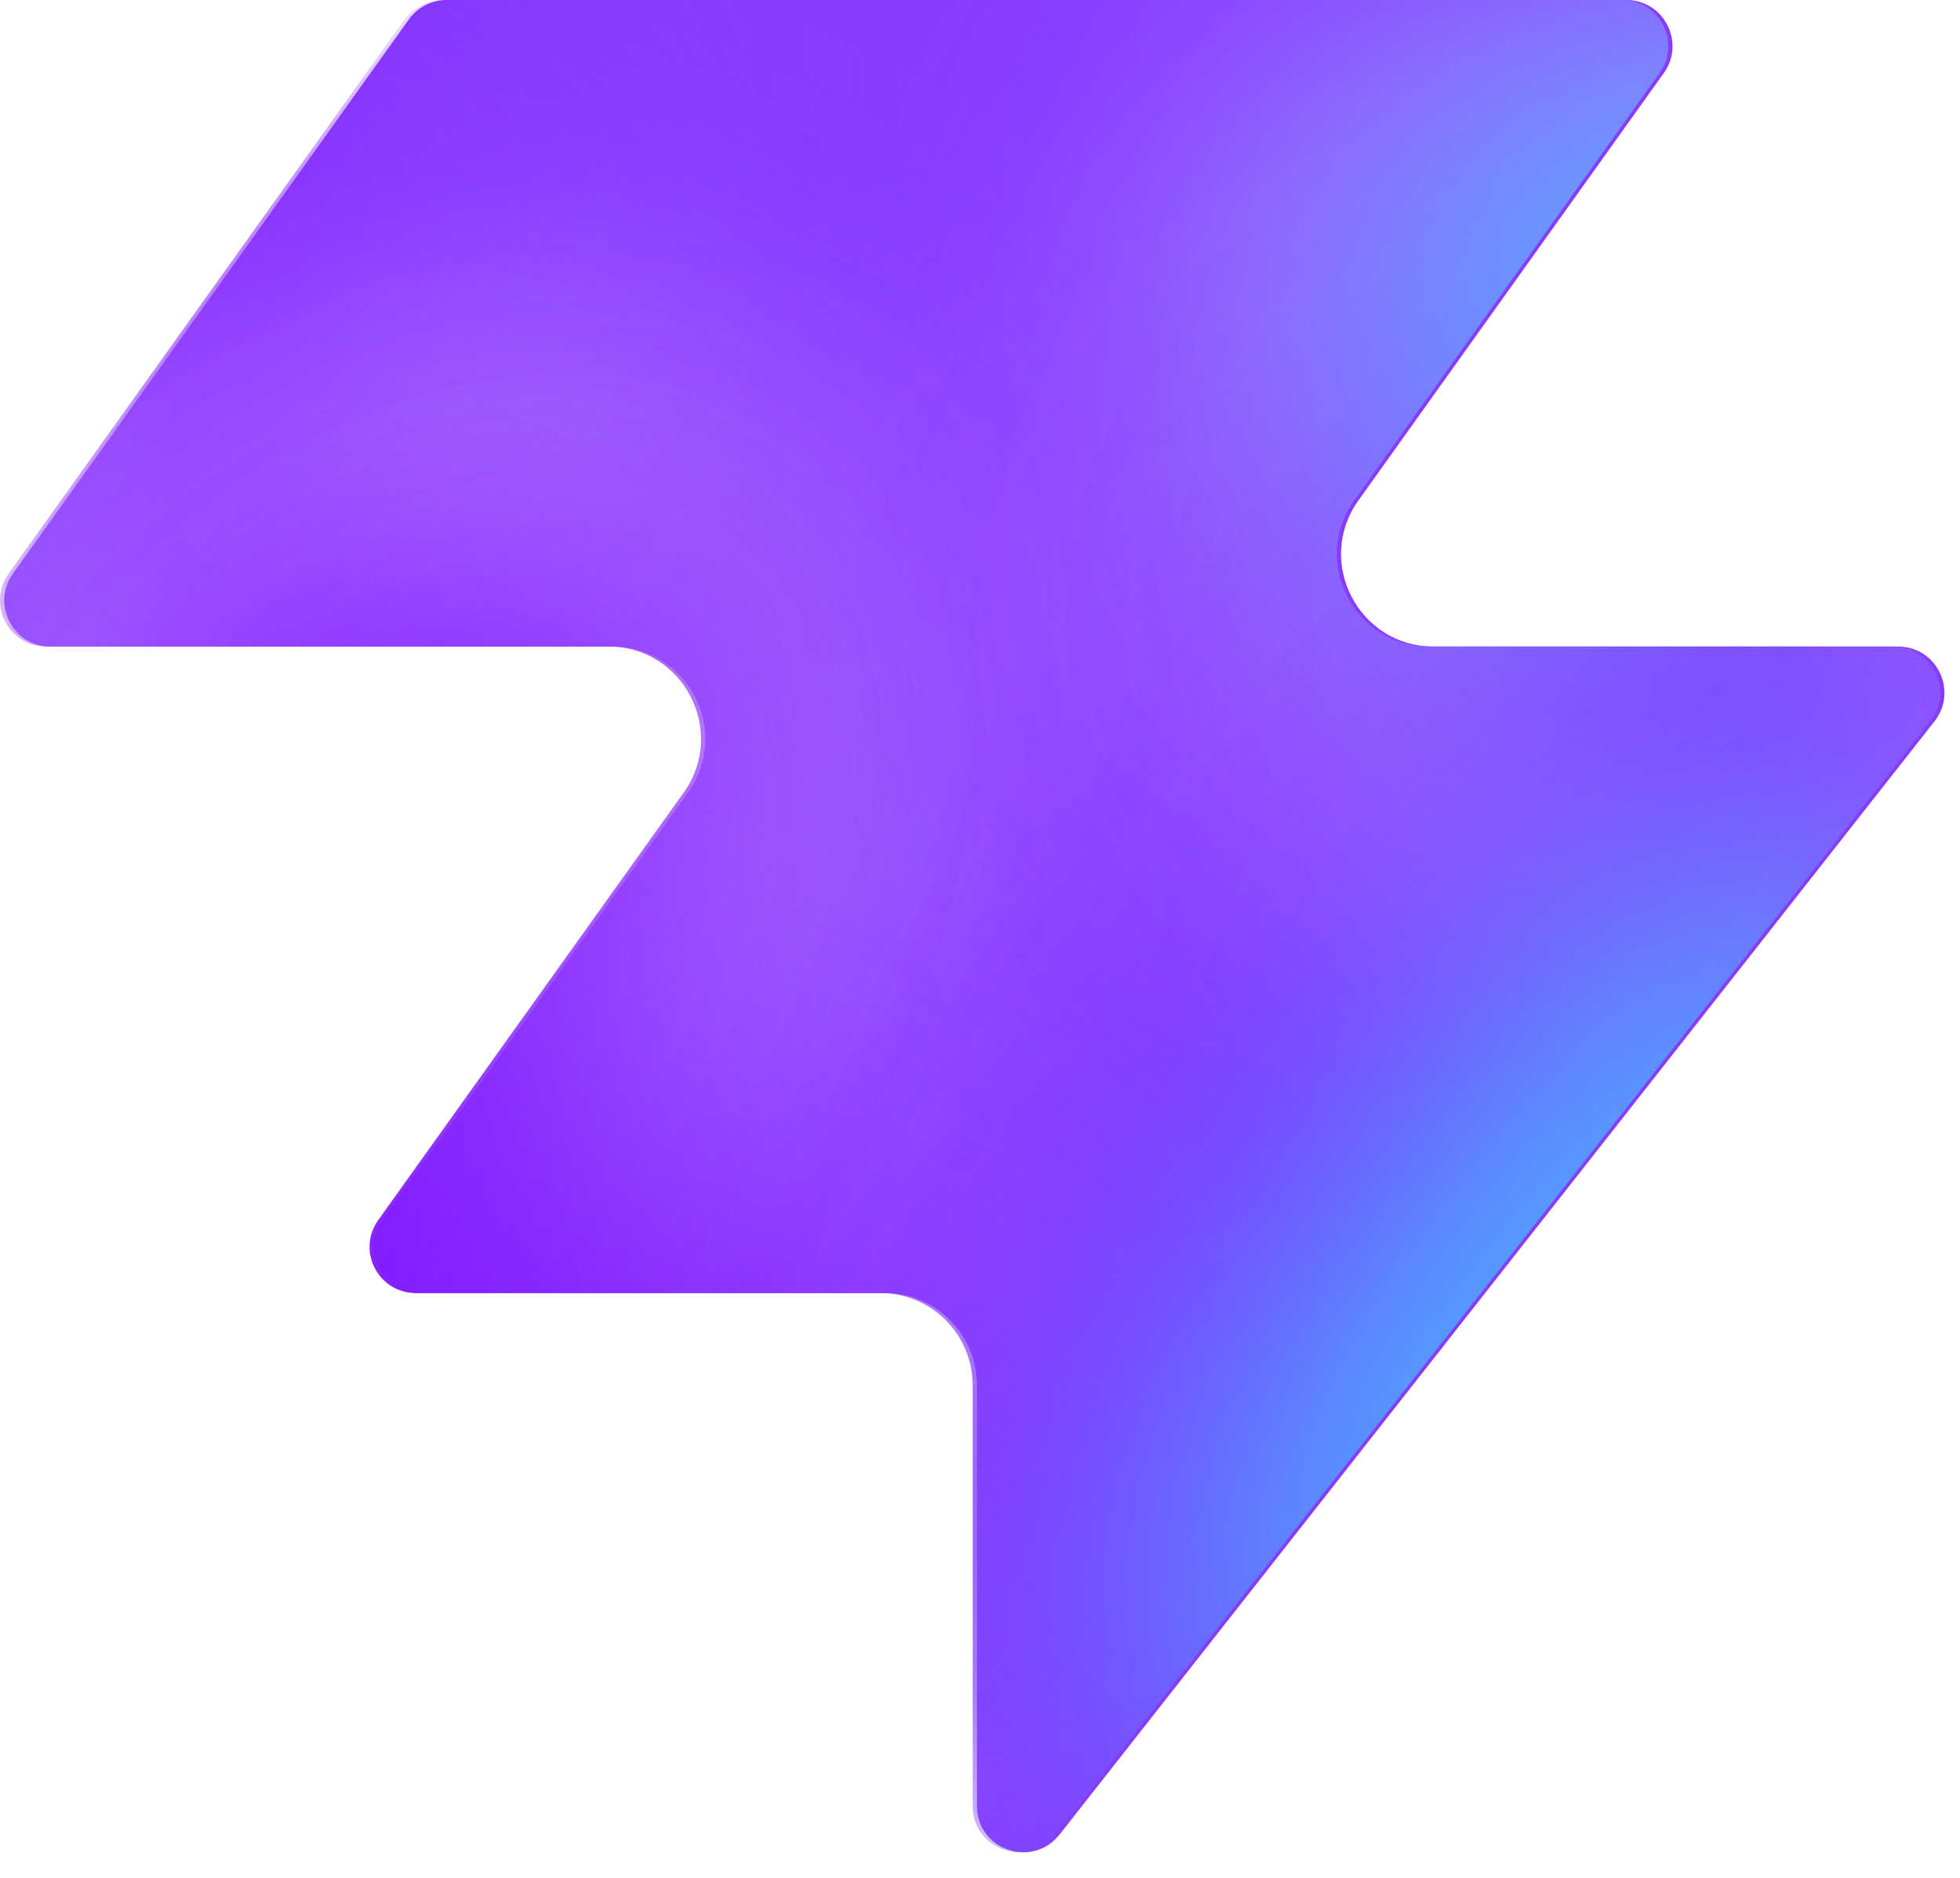
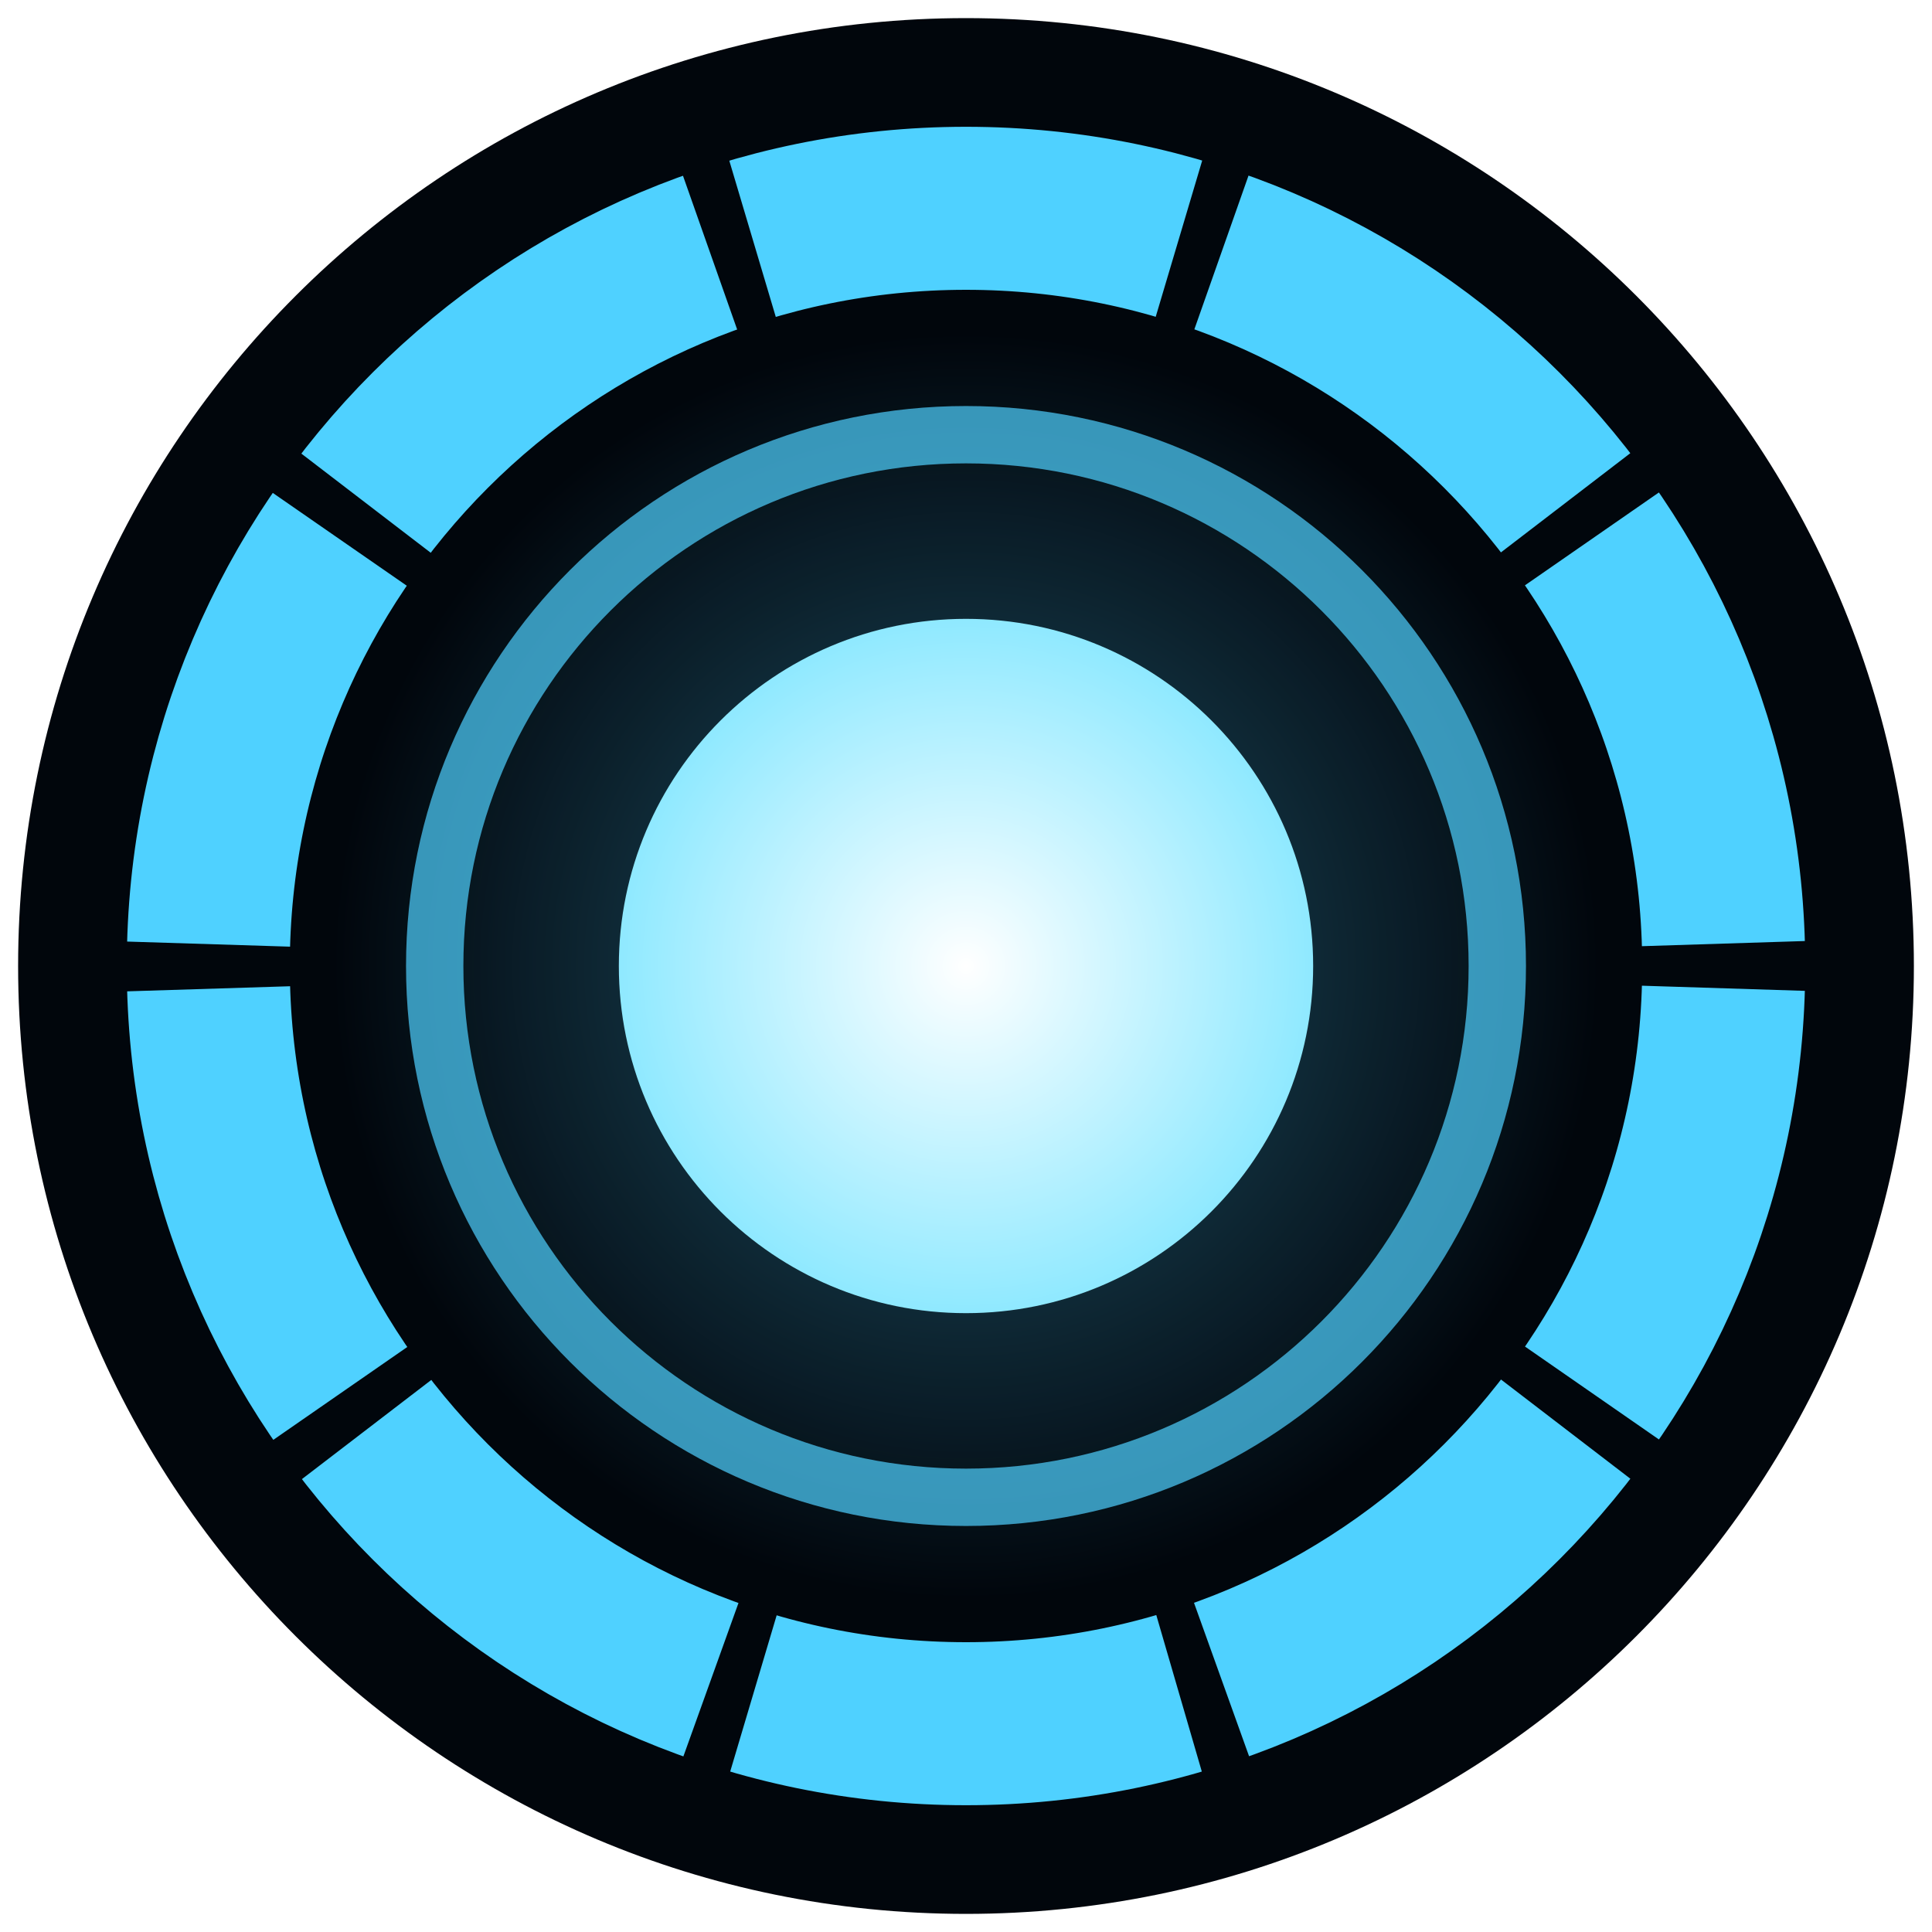
- <svg xmlns="http://www.w3.org/2000/svg" width="48" height="46" fill="none" viewBox="0 0 48 46">
-   <path fill="#863bff" d="M25.946 44.938c-.664.845-2.021.375-2.021-.698V33.937a2.26 2.26 0 0 0-2.262-2.262H10.287c-.92 0-1.456-1.04-.92-1.788l7.48-10.471c1.07-1.497 0-3.578-1.842-3.578H1.237c-.92 0-1.456-1.04-.92-1.788L10.013.474c.214-.297.556-.474.92-.474h28.894c.92 0 1.456 1.04.92 1.788l-7.48 10.471c-1.07 1.498 0 3.579 1.842 3.579h11.377c.943 0 1.473 1.088.89 1.83L25.947 44.94z" style="fill:#863bff;fill:color(display-p3 .525 .23 1);fill-opacity:1" />
-   <mask id="a" width="48" height="46" x="0" y="0" maskUnits="userSpaceOnUse" style="mask-type:alpha">
-     <path fill="#000" d="M25.842 44.938c-.664.844-2.021.375-2.021-.698V33.937a2.26 2.26 0 0 0-2.262-2.262H10.183c-.92 0-1.456-1.04-.92-1.788l7.48-10.471c1.07-1.498 0-3.579-1.842-3.579H1.133c-.92 0-1.456-1.04-.92-1.787L9.91.473c.214-.297.556-.474.92-.474h28.894c.92 0 1.456 1.04.92 1.788l-7.48 10.471c-1.07 1.498 0 3.578 1.842 3.578h11.377c.943 0 1.473 1.088.89 1.832L25.843 44.94z" style="fill:#000;fill-opacity:1" />
-   </mask>
-   <g mask="url(#a)">
-     <g filter="url(#b)">
-       <ellipse cx="5.508" cy="14.704" fill="#ede6ff" rx="5.508" ry="14.704" style="fill:#ede6ff;fill:color(display-p3 .927 .903 1);fill-opacity:1" transform="matrix(.00324 1 1 -.00324 -4.47 31.516)" />
-     </g>
-     <g filter="url(#c)">
-       <ellipse cx="10.399" cy="29.851" fill="#ede6ff" rx="10.399" ry="29.851" style="fill:#ede6ff;fill:color(display-p3 .927 .903 1);fill-opacity:1" transform="matrix(.00324 1 1 -.00324 -39.328 7.883)" />
-     </g>
-     <g filter="url(#d)">
-       <ellipse cx="5.508" cy="30.487" fill="#7e14ff" rx="5.508" ry="30.487" style="fill:#7e14ff;fill:color(display-p3 .492 .077 1);fill-opacity:1" transform="rotate(89.814 -25.913 -14.639)scale(1 -1)" />
-     </g>
-     <g filter="url(#e)">
-       <ellipse cx="5.508" cy="30.599" fill="#7e14ff" rx="5.508" ry="30.599" style="fill:#7e14ff;fill:color(display-p3 .492 .077 1);fill-opacity:1" transform="rotate(89.814 -32.644 -3.334)scale(1 -1)" />
-     </g>
-     <g filter="url(#f)">
-       <ellipse cx="5.508" cy="30.599" fill="#7e14ff" rx="5.508" ry="30.599" style="fill:#7e14ff;fill:color(display-p3 .492 .077 1);fill-opacity:1" transform="matrix(.00324 1 1 -.00324 -34.34 30.47)" />
-     </g>
-     <g filter="url(#g)">
-       <ellipse cx="14.072" cy="22.078" fill="#ede6ff" rx="14.072" ry="22.078" style="fill:#ede6ff;fill:color(display-p3 .927 .903 1);fill-opacity:1" transform="rotate(93.35 24.506 48.493)scale(-1 1)" />
-     </g>
-     <g filter="url(#h)">
-       <ellipse cx="3.47" cy="21.501" fill="#7e14ff" rx="3.47" ry="21.501" style="fill:#7e14ff;fill:color(display-p3 .492 .077 1);fill-opacity:1" transform="rotate(89.009 28.708 47.59)scale(-1 1)" />
-     </g>
-     <g filter="url(#i)">
-       <ellipse cx="3.47" cy="21.501" fill="#7e14ff" rx="3.47" ry="21.501" style="fill:#7e14ff;fill:color(display-p3 .492 .077 1);fill-opacity:1" transform="rotate(89.009 28.708 47.59)scale(-1 1)" />
-     </g>
-     <g filter="url(#j)">
-       <ellipse cx=".387" cy="8.972" fill="#7e14ff" rx="4.407" ry="29.108" style="fill:#7e14ff;fill:color(display-p3 .492 .077 1);fill-opacity:1" transform="rotate(39.51 .387 8.972)" />
-     </g>
-     <g filter="url(#k)">
-       <ellipse cx="47.523" cy="-6.092" fill="#7e14ff" rx="4.407" ry="29.108" style="fill:#7e14ff;fill:color(display-p3 .492 .077 1);fill-opacity:1" transform="rotate(37.892 47.523 -6.092)" />
-     </g>
-     <g filter="url(#l)">
-       <ellipse cx="41.412" cy="6.333" fill="#47bfff" rx="5.971" ry="9.665" style="fill:#47bfff;fill:color(display-p3 .28 .748 1);fill-opacity:1" transform="rotate(37.892 41.412 6.333)" />
-     </g>
-     <g filter="url(#m)">
-       <ellipse cx="-1.879" cy="38.332" fill="#7e14ff" rx="4.407" ry="29.108" style="fill:#7e14ff;fill:color(display-p3 .492 .077 1);fill-opacity:1" transform="rotate(37.892 -1.88 38.332)" />
-     </g>
-     <g filter="url(#n)">
-       <ellipse cx="-1.879" cy="38.332" fill="#7e14ff" rx="4.407" ry="29.108" style="fill:#7e14ff;fill:color(display-p3 .492 .077 1);fill-opacity:1" transform="rotate(37.892 -1.88 38.332)" />
-     </g>
-     <g filter="url(#o)">
-       <ellipse cx="35.651" cy="29.907" fill="#7e14ff" rx="4.407" ry="29.108" style="fill:#7e14ff;fill:color(display-p3 .492 .077 1);fill-opacity:1" transform="rotate(37.892 35.651 29.907)" />
-     </g>
-     <g filter="url(#p)">
-       <ellipse cx="38.418" cy="32.4" fill="#47bfff" rx="5.971" ry="15.297" style="fill:#47bfff;fill:color(display-p3 .28 .748 1);fill-opacity:1" transform="rotate(37.892 38.418 32.4)" />
-     </g>
-   </g>
+ <svg xmlns="http://www.w3.org/2000/svg" viewBox="0 0 64 64">
  <defs>
-     <filter id="b" width="60.045" height="41.654" x="-19.77" y="16.149" color-interpolation-filters="sRGB" filterUnits="userSpaceOnUse">
-       <feFlood flood-opacity="0" result="BackgroundImageFix" />
-       <feBlend in="SourceGraphic" in2="BackgroundImageFix" result="shape" />
-       <feGaussianBlur result="effect1_foregroundBlur_2002_17158" stdDeviation="7.659" />
-     </filter>
-     <filter id="c" width="90.34" height="51.437" x="-54.613" y="-7.533" color-interpolation-filters="sRGB" filterUnits="userSpaceOnUse">
-       <feFlood flood-opacity="0" result="BackgroundImageFix" />
-       <feBlend in="SourceGraphic" in2="BackgroundImageFix" result="shape" />
-       <feGaussianBlur result="effect1_foregroundBlur_2002_17158" stdDeviation="7.659" />
-     </filter>
-     <filter id="d" width="79.355" height="29.4" x="-49.64" y="2.03" color-interpolation-filters="sRGB" filterUnits="userSpaceOnUse">
-       <feFlood flood-opacity="0" result="BackgroundImageFix" />
-       <feBlend in="SourceGraphic" in2="BackgroundImageFix" result="shape" />
-       <feGaussianBlur result="effect1_foregroundBlur_2002_17158" stdDeviation="4.596" />
-     </filter>
-     <filter id="e" width="79.579" height="29.4" x="-45.045" y="20.029" color-interpolation-filters="sRGB" filterUnits="userSpaceOnUse">
-       <feFlood flood-opacity="0" result="BackgroundImageFix" />
-       <feBlend in="SourceGraphic" in2="BackgroundImageFix" result="shape" />
-       <feGaussianBlur result="effect1_foregroundBlur_2002_17158" stdDeviation="4.596" />
-     </filter>
-     <filter id="f" width="79.579" height="29.4" x="-43.513" y="21.178" color-interpolation-filters="sRGB" filterUnits="userSpaceOnUse">
-       <feFlood flood-opacity="0" result="BackgroundImageFix" />
-       <feBlend in="SourceGraphic" in2="BackgroundImageFix" result="shape" />
-       <feGaussianBlur result="effect1_foregroundBlur_2002_17158" stdDeviation="4.596" />
-     </filter>
-     <filter id="g" width="74.749" height="58.852" x="15.756" y="-17.901" color-interpolation-filters="sRGB" filterUnits="userSpaceOnUse">
-       <feFlood flood-opacity="0" result="BackgroundImageFix" />
-       <feBlend in="SourceGraphic" in2="BackgroundImageFix" result="shape" />
-       <feGaussianBlur result="effect1_foregroundBlur_2002_17158" stdDeviation="7.659" />
-     </filter>
-     <filter id="h" width="61.377" height="25.362" x="23.548" y="2.284" color-interpolation-filters="sRGB" filterUnits="userSpaceOnUse">
-       <feFlood flood-opacity="0" result="BackgroundImageFix" />
-       <feBlend in="SourceGraphic" in2="BackgroundImageFix" result="shape" />
-       <feGaussianBlur result="effect1_foregroundBlur_2002_17158" stdDeviation="4.596" />
-     </filter>
-     <filter id="i" width="61.377" height="25.362" x="23.548" y="2.284" color-interpolation-filters="sRGB" filterUnits="userSpaceOnUse">
-       <feFlood flood-opacity="0" result="BackgroundImageFix" />
-       <feBlend in="SourceGraphic" in2="BackgroundImageFix" result="shape" />
-       <feGaussianBlur result="effect1_foregroundBlur_2002_17158" stdDeviation="4.596" />
-     </filter>
-     <filter id="j" width="56.045" height="63.649" x="-27.636" y="-22.853" color-interpolation-filters="sRGB" filterUnits="userSpaceOnUse">
-       <feFlood flood-opacity="0" result="BackgroundImageFix" />
-       <feBlend in="SourceGraphic" in2="BackgroundImageFix" result="shape" />
-       <feGaussianBlur result="effect1_foregroundBlur_2002_17158" stdDeviation="4.596" />
-     </filter>
-     <filter id="k" width="54.814" height="64.646" x="20.116" y="-38.415" color-interpolation-filters="sRGB" filterUnits="userSpaceOnUse">
-       <feFlood flood-opacity="0" result="BackgroundImageFix" />
-       <feBlend in="SourceGraphic" in2="BackgroundImageFix" result="shape" />
-       <feGaussianBlur result="effect1_foregroundBlur_2002_17158" stdDeviation="4.596" />
-     </filter>
-     <filter id="l" width="33.541" height="35.313" x="24.641" y="-11.323" color-interpolation-filters="sRGB" filterUnits="userSpaceOnUse">
-       <feFlood flood-opacity="0" result="BackgroundImageFix" />
-       <feBlend in="SourceGraphic" in2="BackgroundImageFix" result="shape" />
-       <feGaussianBlur result="effect1_foregroundBlur_2002_17158" stdDeviation="4.596" />
-     </filter>
-     <filter id="m" width="54.814" height="64.646" x="-29.286" y="6.009" color-interpolation-filters="sRGB" filterUnits="userSpaceOnUse">
-       <feFlood flood-opacity="0" result="BackgroundImageFix" />
-       <feBlend in="SourceGraphic" in2="BackgroundImageFix" result="shape" />
-       <feGaussianBlur result="effect1_foregroundBlur_2002_17158" stdDeviation="4.596" />
-     </filter>
-     <filter id="n" width="54.814" height="64.646" x="-29.286" y="6.009" color-interpolation-filters="sRGB" filterUnits="userSpaceOnUse">
-       <feFlood flood-opacity="0" result="BackgroundImageFix" />
-       <feBlend in="SourceGraphic" in2="BackgroundImageFix" result="shape" />
-       <feGaussianBlur result="effect1_foregroundBlur_2002_17158" stdDeviation="4.596" />
-     </filter>
-     <filter id="o" width="54.814" height="64.646" x="8.244" y="-2.416" color-interpolation-filters="sRGB" filterUnits="userSpaceOnUse">
-       <feFlood flood-opacity="0" result="BackgroundImageFix" />
-       <feBlend in="SourceGraphic" in2="BackgroundImageFix" result="shape" />
-       <feGaussianBlur result="effect1_foregroundBlur_2002_17158" stdDeviation="4.596" />
-     </filter>
-     <filter id="p" width="39.409" height="43.623" x="18.713" y="10.588" color-interpolation-filters="sRGB" filterUnits="userSpaceOnUse">
-       <feFlood flood-opacity="0" result="BackgroundImageFix" />
-       <feBlend in="SourceGraphic" in2="BackgroundImageFix" result="shape" />
-       <feGaussianBlur result="effect1_foregroundBlur_2002_17158" stdDeviation="4.596" />
-     </filter>
+     <radialGradient id="core">
+       <stop offset="0" stop-color="#fff" />
+       <stop offset="1" stop-color="#8fe9ff" />
+     </radialGradient>
+     <radialGradient id="glow">
+       <stop offset="0" stop-color="#4fd1ff" stop-opacity=".38" />
+       <stop offset="1" stop-color="#4fd1ff" stop-opacity="0" />
+     </radialGradient>
  </defs>
+   <circle cx="32" cy="32" r="31.4" fill="#01060c" />
+   <circle cx="32" cy="32" r="21" fill="url(#glow)" />
+   <circle cx="32" cy="32" r="17.6" fill="none" stroke="#4fd1ff" stroke-opacity=".7" stroke-width="1.9" />
+   <circle cx="32" cy="32" r="25.1" fill="none" stroke="#4fd1ff" stroke-width="5.4" stroke-dasharray="14.29 1.48" stroke-dashoffset="7.14" transform="rotate(-90 32 32)" />
+   <circle cx="32" cy="32" r="11.5" fill="url(#core)" />
</svg>
